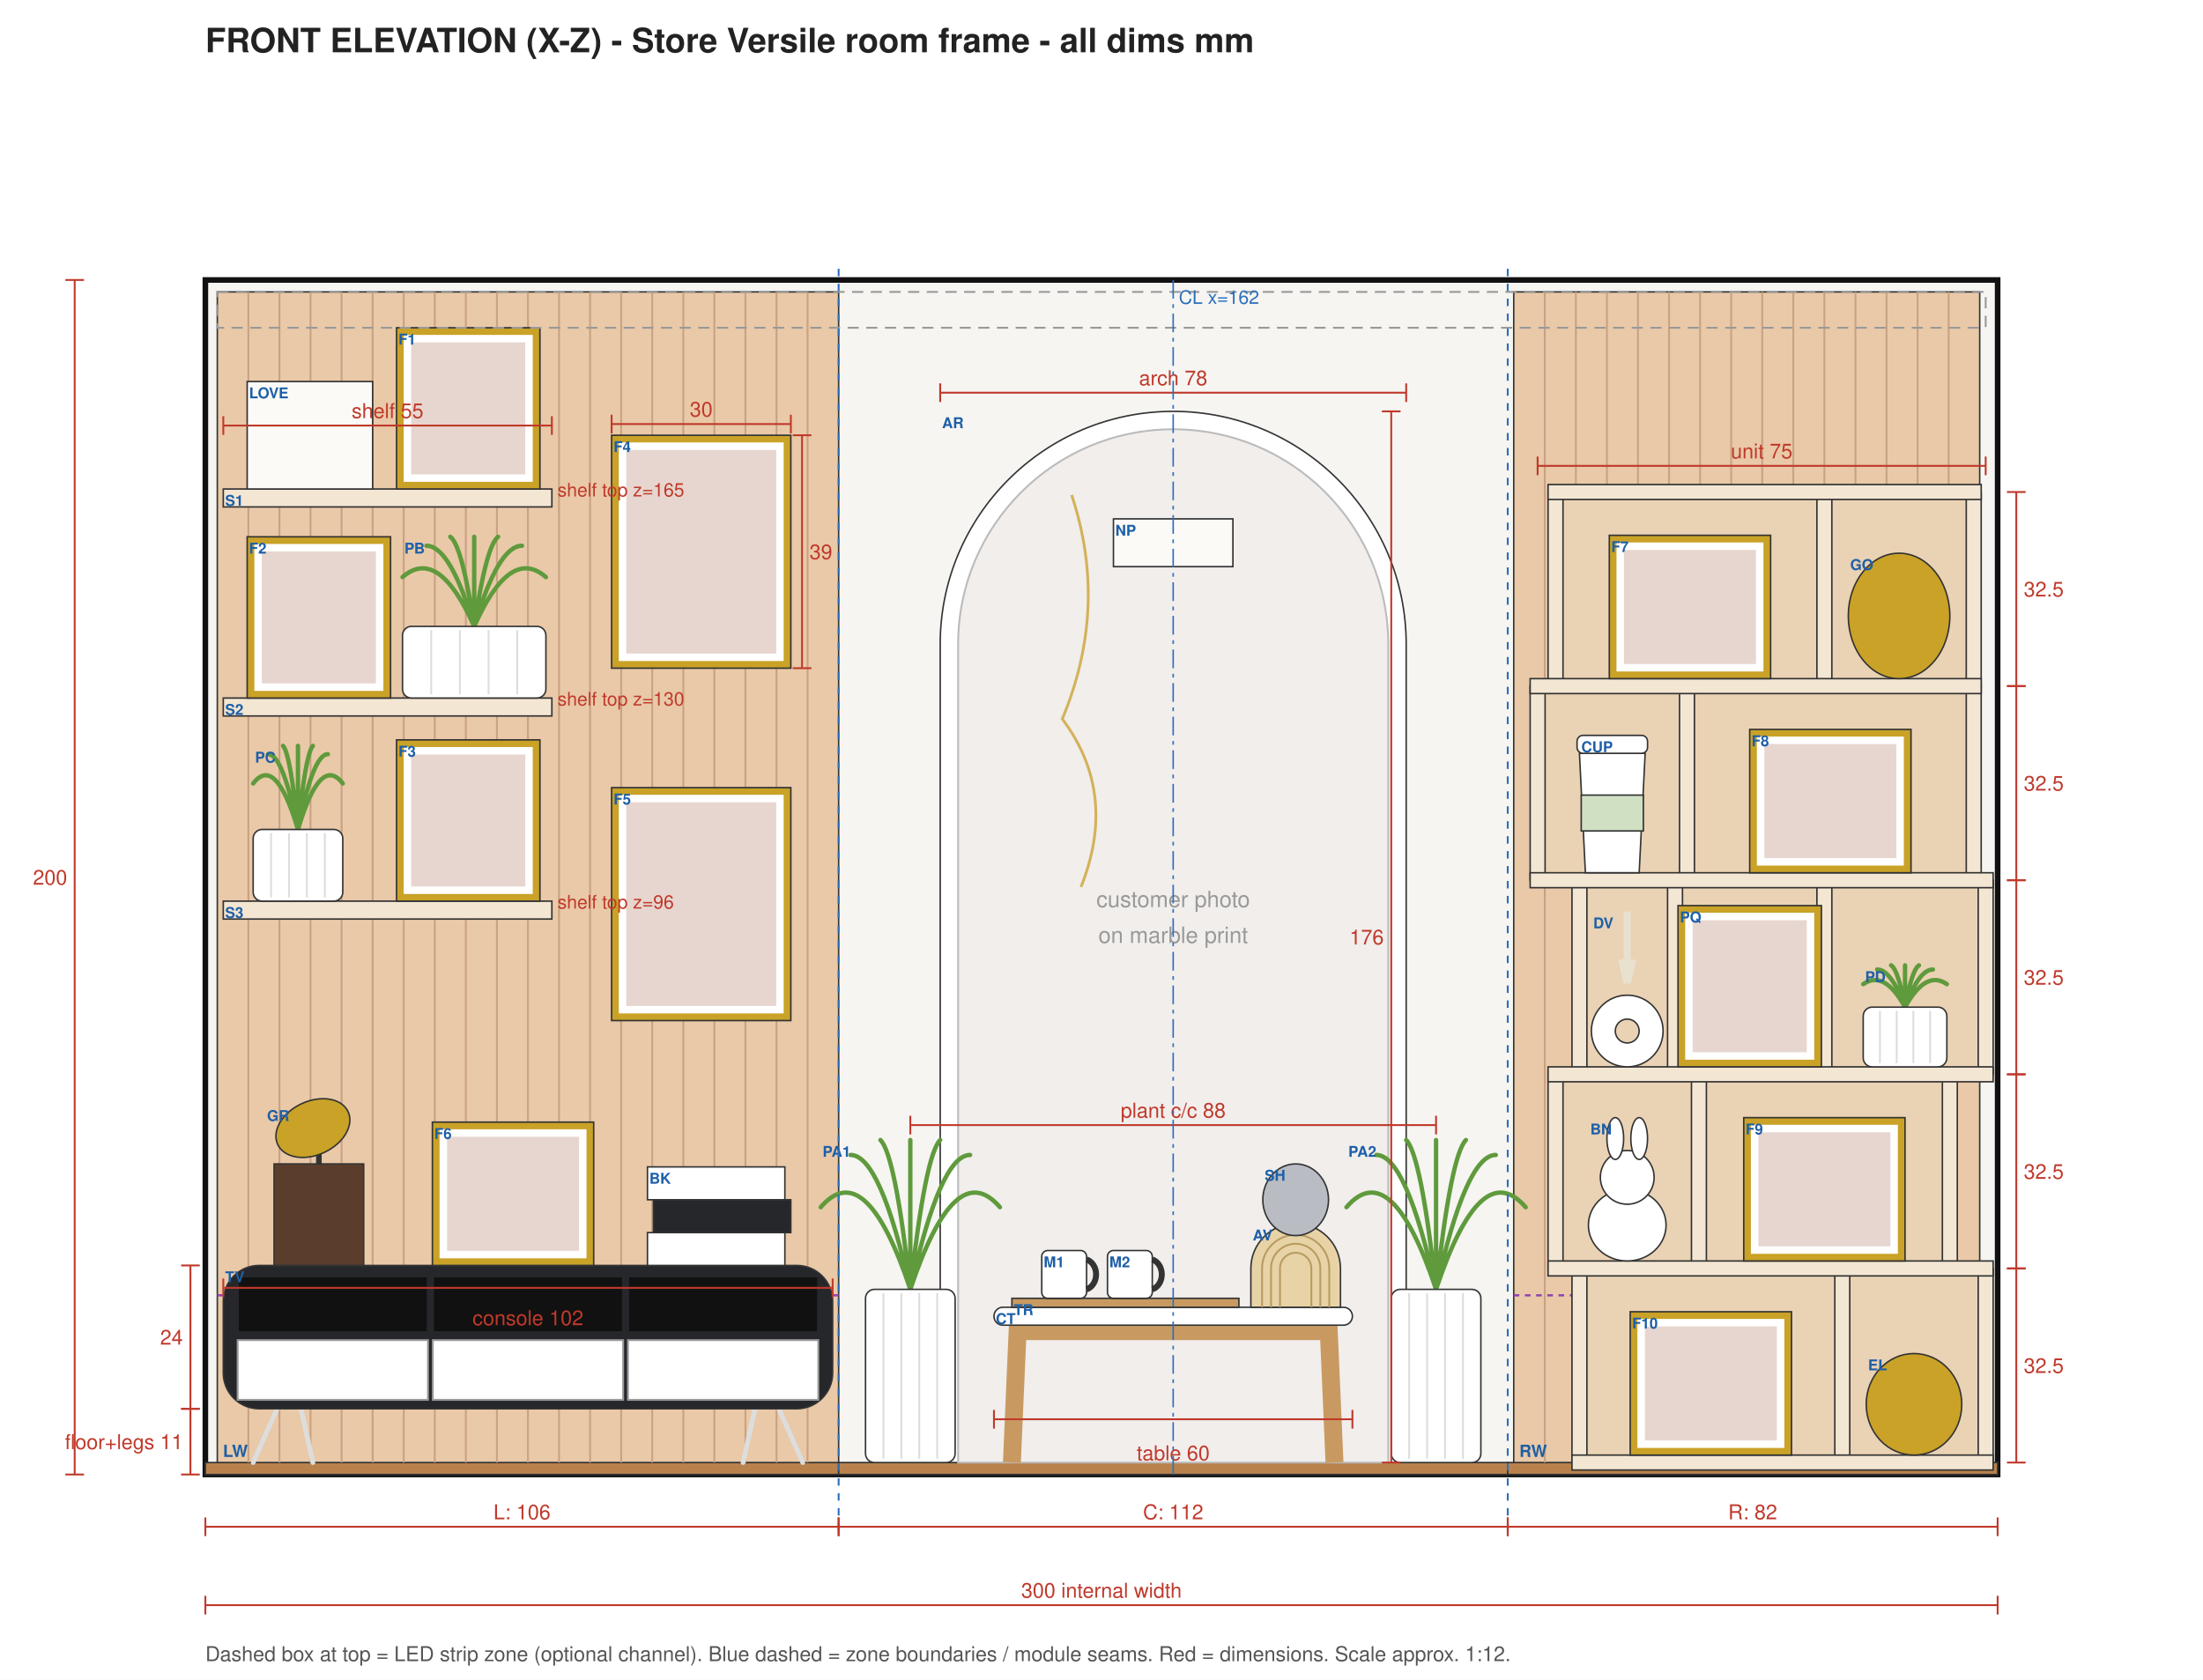
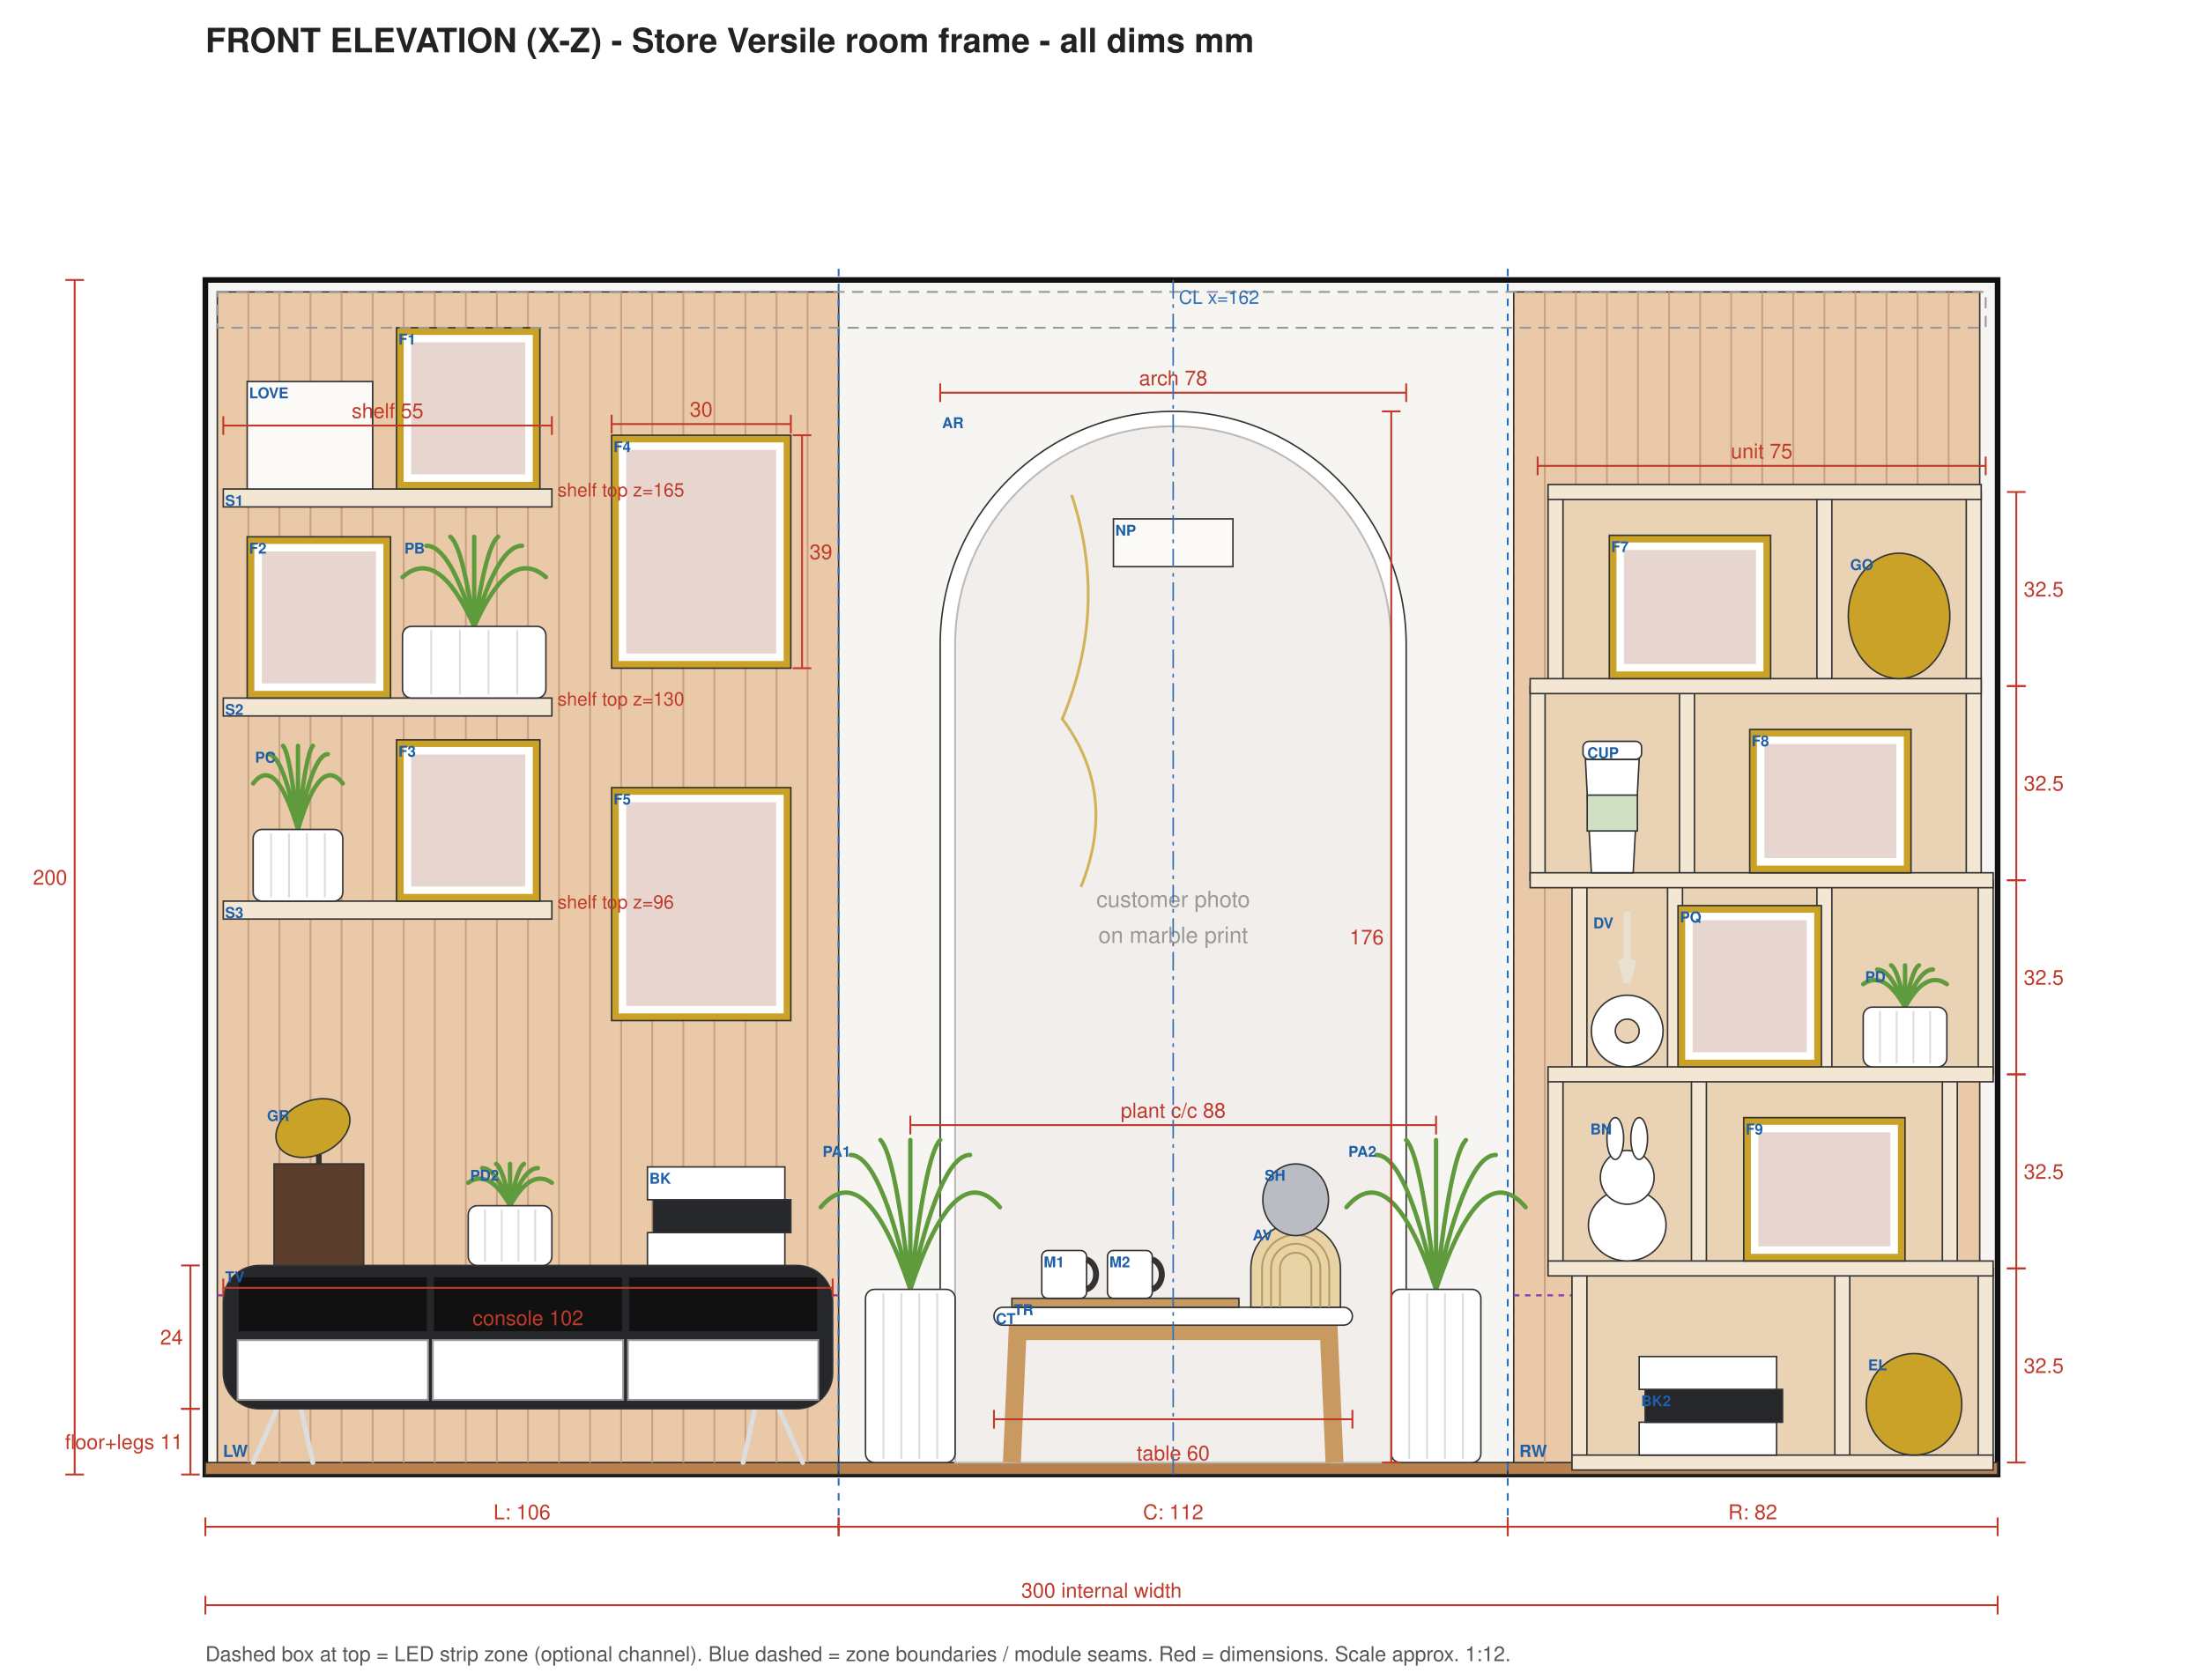
<svg xmlns="http://www.w3.org/2000/svg" width="1180" height="900" viewBox="0 0 1180 900" font-family="Helvetica,Arial,sans-serif">
  <rect width="100%" height="100%" fill="#ffffff" />
  <text x="110" y="28" font-size="18" font-weight="bold" fill="#222">FRONT ELEVATION (X-Z)  -  Store Versile room frame  -  all dims mm</text>
  <rect x="110.0" y="150.0" width="960.0" height="640.0" fill="#f6f5f2" stroke="#111" stroke-width="3" />
  <rect x="110.0" y="783.6" width="339.2" height="6.4" fill="#b9824c" stroke="#333" stroke-width="0.8" />
  <rect x="449.2" y="783.6" width="358.4" height="6.4" fill="#b9824c" stroke="#333" stroke-width="0.8" />
  <rect x="807.6" y="783.6" width="262.4" height="6.4" fill="#b9824c" stroke="#333" stroke-width="0.8" />
  <rect x="116.4" y="156.4" width="332.8" height="627.2" fill="#e9c9a8" stroke="#333" stroke-width="0.8" />
  <line x1="133.04" y1="156.4" x2="133.04" y2="783.6" stroke="#c9a283" stroke-width="1" />
  <line x1="149.68" y1="156.4" x2="149.68" y2="783.6" stroke="#c9a283" stroke-width="1" />
  <line x1="166.32" y1="156.4" x2="166.32" y2="783.6" stroke="#c9a283" stroke-width="1" />
  <line x1="182.96" y1="156.4" x2="182.96" y2="783.6" stroke="#c9a283" stroke-width="1" />
  <line x1="199.6" y1="156.4" x2="199.6" y2="783.6" stroke="#c9a283" stroke-width="1" />
  <line x1="216.24" y1="156.4" x2="216.24" y2="783.6" stroke="#c9a283" stroke-width="1" />
  <line x1="232.88" y1="156.4" x2="232.88" y2="783.6" stroke="#c9a283" stroke-width="1" />
  <line x1="249.52" y1="156.4" x2="249.52" y2="783.6" stroke="#c9a283" stroke-width="1" />
  <line x1="266.16" y1="156.4" x2="266.16" y2="783.6" stroke="#c9a283" stroke-width="1" />
  <line x1="282.8" y1="156.4" x2="282.8" y2="783.6" stroke="#c9a283" stroke-width="1" />
  <line x1="299.44" y1="156.4" x2="299.44" y2="783.6" stroke="#c9a283" stroke-width="1" />
  <line x1="316.08" y1="156.4" x2="316.08" y2="783.6" stroke="#c9a283" stroke-width="1" />
  <line x1="332.72" y1="156.4" x2="332.72" y2="783.6" stroke="#c9a283" stroke-width="1" />
  <line x1="349.36" y1="156.4" x2="349.36" y2="783.6" stroke="#c9a283" stroke-width="1" />
  <line x1="366.0" y1="156.4" x2="366.0" y2="783.6" stroke="#c9a283" stroke-width="1" />
  <line x1="382.64" y1="156.4" x2="382.64" y2="783.6" stroke="#c9a283" stroke-width="1" />
  <line x1="399.28" y1="156.4" x2="399.28" y2="783.6" stroke="#c9a283" stroke-width="1" />
  <line x1="415.92" y1="156.4" x2="415.92" y2="783.6" stroke="#c9a283" stroke-width="1" />
  <line x1="432.56" y1="156.4" x2="432.56" y2="783.6" stroke="#c9a283" stroke-width="1" />
  <line x1="116.4" y1="694.0" x2="449.2" y2="694.0" stroke="#8e44ad" stroke-width="1.2" stroke-dasharray="3 3" />
  <text x="119.4" y="780.6" font-size="9" fill="#1d5fa8" font-weight="bold">LW</text>
  <path d="M503.6,783.6 L503.6,345.2 A124.8,124.8 0 0 1 753.2,345.2 L753.2,783.6 Z" fill="#ffffff" stroke="#333" stroke-width="0.8" />
-   <path d="M513.2,783.6 L513.2,345.2 A115.2,115.2 0 0 1 743.6,345.2 L743.6,783.6 Z" fill="#f1eeec" stroke="#bbb" />
+   <path d="M511.6,783.6 L511.6,345.2 A116.8,116.8 0 0 1 745.2,345.2 L745.2,783.6 Z" fill="#f1eeec" stroke="#bbb" />
  <path d="M574.0,265.2 q20,60 -5,120 q30,40 10,90" fill="none" stroke="#d4b25a" stroke-width="1.5" />
  <text x="628.4" y="486.0" font-size="12" text-anchor="middle" fill="#999">customer photo</text>
  <text x="628.4" y="505.2" font-size="12" text-anchor="middle" fill="#999">on marble print</text>
  <text x="504.6" y="229.4" font-size="8" fill="#1d5fa8" font-weight="bold">AR</text>
  <rect x="810.8" y="156.4" width="249.6" height="627.2" fill="#e9c9a8" stroke="#333" stroke-width="0.8" />
  <line x1="827.44" y1="156.4" x2="827.44" y2="783.6" stroke="#c9a283" stroke-width="1" />
  <line x1="844.08" y1="156.4" x2="844.08" y2="783.6" stroke="#c9a283" stroke-width="1" />
  <line x1="860.72" y1="156.4" x2="860.72" y2="783.6" stroke="#c9a283" stroke-width="1" />
  <line x1="877.36" y1="156.4" x2="877.36" y2="783.6" stroke="#c9a283" stroke-width="1" />
  <line x1="894.0" y1="156.4" x2="894.0" y2="783.6" stroke="#c9a283" stroke-width="1" />
  <line x1="910.64" y1="156.4" x2="910.64" y2="783.6" stroke="#c9a283" stroke-width="1" />
  <line x1="927.28" y1="156.4" x2="927.28" y2="783.6" stroke="#c9a283" stroke-width="1" />
  <line x1="943.92" y1="156.4" x2="943.92" y2="783.6" stroke="#c9a283" stroke-width="1" />
  <line x1="960.56" y1="156.4" x2="960.56" y2="783.6" stroke="#c9a283" stroke-width="1" />
  <line x1="977.2" y1="156.4" x2="977.2" y2="783.6" stroke="#c9a283" stroke-width="1" />
  <line x1="993.84" y1="156.4" x2="993.84" y2="783.6" stroke="#c9a283" stroke-width="1" />
  <line x1="1010.48" y1="156.4" x2="1010.48" y2="783.6" stroke="#c9a283" stroke-width="1" />
  <line x1="1027.12" y1="156.4" x2="1027.12" y2="783.6" stroke="#c9a283" stroke-width="1" />
  <line x1="1043.76" y1="156.4" x2="1043.76" y2="783.6" stroke="#c9a283" stroke-width="1" />
  <line x1="810.8" y1="694.0" x2="1060.4" y2="694.0" stroke="#8e44ad" stroke-width="1.2" stroke-dasharray="3 3" />
  <text x="813.8" y="780.6" font-size="9" fill="#1d5fa8" font-weight="bold">RW</text>
+   <rect x="596.4" y="278.0" width="64.0" height="25.6" fill="#fbfaf7" stroke="#333" stroke-width="0.8" />
+   <text x="597.4" y="287.0" font-size="8" fill="#1d5fa8" font-weight="bold">NP</text>
  <rect x="119.6" y="262.0" width="176.0" height="9.6" fill="#f3e6d3" stroke="#333" stroke-width="0.8" />
  <text x="120.6" y="271.0" font-size="8" fill="#1d5fa8" font-weight="bold">S1</text>
  <rect x="119.6" y="374.0" width="176.0" height="9.6" fill="#f3e6d3" stroke="#333" stroke-width="0.8" />
  <text x="120.6" y="383.0" font-size="8" fill="#1d5fa8" font-weight="bold">S2</text>
  <rect x="119.6" y="482.8" width="176.0" height="9.6" fill="#f3e6d3" stroke="#333" stroke-width="0.8" />
  <text x="120.6" y="491.8" font-size="8" fill="#1d5fa8" font-weight="bold">S3</text>
  <rect x="327.6" y="233.2" width="96.0" height="124.8" fill="#c9a227" stroke="#333" stroke-width="0.8" />
  <rect x="331.44" y="237.04" width="88.32" height="117.12" fill="#ffffff" />
  <rect x="335.44" y="241.04" width="80.32" height="109.12" fill="#e7d6cf" />
  <text x="328.6" y="242.2" font-size="8" fill="#1d5fa8" font-weight="bold">F4</text>
  <rect x="327.6" y="422.0" width="96.0" height="124.8" fill="#c9a227" stroke="#333" stroke-width="0.8" />
  <rect x="331.44" y="425.84" width="88.32" height="117.12" fill="#ffffff" />
  <rect x="335.44" y="429.84" width="80.32" height="109.12" fill="#e7d6cf" />
  <text x="328.6" y="431.0" font-size="8" fill="#1d5fa8" font-weight="bold">F5</text>
  <line x1="148.4" y1="754.8" x2="135.6" y2="783.6" stroke="#ddd" stroke-width="2.56" stroke-linecap="round" />
  <line x1="161.2" y1="754.8" x2="167.6" y2="783.6" stroke="#ddd" stroke-width="2.56" stroke-linecap="round" />
  <line x1="404.4" y1="754.8" x2="398.0" y2="783.6" stroke="#ddd" stroke-width="2.56" stroke-linecap="round" />
  <line x1="417.2" y1="754.8" x2="430.0" y2="783.6" stroke="#ddd" stroke-width="2.56" stroke-linecap="round" />
  <rect x="119.6" y="678.0" width="326.4" height="76.8" rx="19.2" fill="#26272b" stroke="#333" stroke-width="0.8" />
  <rect x="127.92" y="684.4" width="100.693" height="28.8" fill="#111" />
  <rect x="127.28" y="718.0" width="101.973" height="32.0" fill="#fff" stroke="#999" />
  <rect x="232.453" y="684.4" width="100.693" height="28.8" fill="#111" />
  <rect x="231.813" y="718.0" width="101.973" height="32.0" fill="#fff" stroke="#999" />
  <rect x="336.987" y="684.4" width="100.693" height="28.8" fill="#111" />
  <rect x="336.347" y="718.0" width="101.973" height="32.0" fill="#fff" stroke="#999" />
  <text x="120.6" y="687.0" font-size="8" fill="#1d5fa8" font-weight="bold">TV</text>
  <rect x="846.0" y="679.6" width="217.6" height="104.0" fill="#ead2b4" />
  <rect x="833.2" y="575.6" width="211.2" height="104.0" fill="#ead2b4" />
  <rect x="846.0" y="471.6" width="217.6" height="104.0" fill="#ead2b4" />
  <rect x="823.6" y="367.6" width="233.6" height="104.0" fill="#ead2b4" />
  <rect x="833.2" y="263.6" width="224.0" height="104.0" fill="#ead2b4" />
  <rect x="842.0" y="679.6" width="8.0" height="104.0" fill="#f3e6d3" stroke="#333" stroke-width="0.8" />
  <rect x="982.8" y="679.6" width="8.0" height="104.0" fill="#f3e6d3" stroke="#333" stroke-width="0.8" />
  <rect x="1059.6" y="679.6" width="8.0" height="104.0" fill="#f3e6d3" stroke="#333" stroke-width="0.8" />
  <rect x="829.2" y="575.6" width="8.0" height="104.0" fill="#f3e6d3" stroke="#333" stroke-width="0.8" />
  <rect x="906.0" y="575.6" width="8.0" height="104.0" fill="#f3e6d3" stroke="#333" stroke-width="0.8" />
  <rect x="1040.4" y="575.6" width="8.0" height="104.0" fill="#f3e6d3" stroke="#333" stroke-width="0.8" />
  <rect x="842.0" y="471.6" width="8.0" height="104.0" fill="#f3e6d3" stroke="#333" stroke-width="0.8" />
  <rect x="893.2" y="471.6" width="8.0" height="104.0" fill="#f3e6d3" stroke="#333" stroke-width="0.8" />
  <rect x="973.2" y="471.6" width="8.0" height="104.0" fill="#f3e6d3" stroke="#333" stroke-width="0.8" />
  <rect x="1059.6" y="471.6" width="8.0" height="104.0" fill="#f3e6d3" stroke="#333" stroke-width="0.8" />
  <rect x="819.6" y="367.6" width="8.0" height="104.0" fill="#f3e6d3" stroke="#333" stroke-width="0.8" />
  <rect x="899.6" y="367.6" width="8.0" height="104.0" fill="#f3e6d3" stroke="#333" stroke-width="0.8" />
  <rect x="1053.2" y="367.6" width="8.0" height="104.0" fill="#f3e6d3" stroke="#333" stroke-width="0.8" />
  <rect x="829.2" y="263.6" width="8.0" height="104.0" fill="#f3e6d3" stroke="#333" stroke-width="0.8" />
  <rect x="973.2" y="263.6" width="8.0" height="104.0" fill="#f3e6d3" stroke="#333" stroke-width="0.8" />
  <rect x="1053.2" y="263.6" width="8.0" height="104.0" fill="#f3e6d3" stroke="#333" stroke-width="0.8" />
  <rect x="842.0" y="779.6" width="225.6" height="8.0" fill="#f3e6d3" stroke="#333" stroke-width="0.8" />
  <rect x="829.2" y="675.6" width="238.4" height="8.0" fill="#f3e6d3" stroke="#333" stroke-width="0.8" />
  <rect x="829.2" y="571.6" width="238.4" height="8.0" fill="#f3e6d3" stroke="#333" stroke-width="0.8" />
  <rect x="819.6" y="467.6" width="248.0" height="8.0" fill="#f3e6d3" stroke="#333" stroke-width="0.8" />
  <rect x="819.6" y="363.6" width="241.6" height="8.0" fill="#f3e6d3" stroke="#333" stroke-width="0.8" />
  <rect x="829.2" y="259.6" width="232.0" height="8.0" fill="#f3e6d3" stroke="#333" stroke-width="0.8" />
+   <rect x="132.4" y="204.4" width="67.2" height="57.6" fill="#fbfaf7" stroke="#333" stroke-width="0.8" />
+   <text x="133.4" y="213.4" font-size="8" fill="#1d5fa8" font-weight="bold">LOVE</text>
  <rect x="212.4" y="175.6" width="76.8" height="86.4" fill="#c9a227" stroke="#333" stroke-width="0.8" />
  <rect x="216.24" y="179.44" width="69.12" height="78.72" fill="#ffffff" />
  <rect x="220.24" y="183.44" width="61.12" height="70.72" fill="#e7d6cf" />
  <text x="213.4" y="184.6" font-size="8" fill="#1d5fa8" font-weight="bold">F1</text>
  <rect x="132.4" y="287.6" width="76.8" height="86.4" fill="#c9a227" stroke="#333" stroke-width="0.8" />
  <rect x="136.24" y="291.44" width="69.12" height="78.72" fill="#ffffff" />
  <rect x="140.24" y="295.44" width="61.12" height="70.72" fill="#e7d6cf" />
  <text x="133.4" y="296.6" font-size="8" fill="#1d5fa8" font-weight="bold">F2</text>
  <path d="M254.0,335.6 Q234.8,292.4 215.6,309.2 M254.0,335.6 Q241.2,292.4 228.4,292.4 M254.0,335.6 Q247.6,292.4 241.2,287.6 M254.0,335.6 Q254.0,292.4 254.0,287.6 M254.0,335.6 Q260.4,292.4 266.8,287.6 M254.0,335.6 Q266.8,292.4 279.6,292.4 M254.0,335.6 Q273.2,292.4 292.4,309.2 M254.0,335.6" fill="none" stroke="#5f9a3c" stroke-width="2.347" stroke-linecap="round" />
  <rect x="215.6" y="335.6" width="76.8" height="38.4" rx="4.8" fill="#ffffff" stroke="#333" stroke-width="0.8" />
  <line x1="230.96" y1="337.6" x2="230.96" y2="372.0" stroke="#ddd" />
  <line x1="246.32" y1="337.6" x2="246.32" y2="372.0" stroke="#ddd" />
  <line x1="261.68" y1="337.6" x2="261.68" y2="372.0" stroke="#ddd" />
  <line x1="277.04" y1="337.6" x2="277.04" y2="372.0" stroke="#ddd" />
  <text x="216.6" y="296.6" font-size="8" fill="#1d5fa8" font-weight="bold">PB</text>
-   <rect x="212.4" y="396.4" width="76.8" height="86.4" fill="#c9a227" stroke="#333" stroke-width="0.8" />
-   <rect x="216.24" y="400.24" width="69.12" height="78.72" fill="#ffffff" />
-   <rect x="220.24" y="404.24" width="61.12" height="70.72" fill="#e7d6cf" />
-   <text x="213.4" y="405.4" font-size="8" fill="#1d5fa8" font-weight="bold">F3</text>
-   <rect x="231.6" y="601.2" width="86.4" height="76.8" fill="#c9a227" stroke="#333" stroke-width="0.8" />
-   <rect x="235.44" y="605.04" width="78.72" height="69.12" fill="#ffffff" />
-   <rect x="239.44" y="609.04" width="70.72" height="61.12" fill="#e7d6cf" />
-   <text x="232.6" y="610.2" font-size="8" fill="#1d5fa8" font-weight="bold">F6</text>
-   <rect x="596.4" y="278.0" width="64.0" height="25.6" fill="#fbfaf7" stroke="#333" stroke-width="0.8" />
-   <text x="597.4" y="287.0" font-size="8" fill="#1d5fa8" font-weight="bold">NP</text>
  <path d="M159.6,444.4 Q147.6,404.08 135.6,419.76 M159.6,444.4 Q151.6,404.08 143.6,404.08 M159.6,444.4 Q155.6,404.08 151.6,399.6 M159.6,444.4 Q159.6,404.08 159.6,399.6 M159.6,444.4 Q163.6,404.08 167.6,399.6 M159.6,444.4 Q167.6,404.08 175.6,404.08 M159.6,444.4 Q171.6,404.08 183.6,419.76 M159.6,444.4" fill="none" stroke="#5f9a3c" stroke-width="2.347" stroke-linecap="round" />
  <rect x="135.6" y="444.4" width="48.0" height="38.4" rx="4.8" fill="#ffffff" stroke="#333" stroke-width="0.8" />
  <line x1="145.2" y1="446.4" x2="145.2" y2="480.8" stroke="#ddd" />
  <line x1="154.8" y1="446.4" x2="154.8" y2="480.8" stroke="#ddd" />
  <line x1="164.4" y1="446.4" x2="164.4" y2="480.8" stroke="#ddd" />
  <line x1="174.0" y1="446.4" x2="174.0" y2="480.8" stroke="#ddd" />
  <text x="136.6" y="408.6" font-size="8" fill="#1d5fa8" font-weight="bold">PC</text>
+   <rect x="212.4" y="396.4" width="76.8" height="86.4" fill="#c9a227" stroke="#333" stroke-width="0.8" />
+   <rect x="216.24" y="400.24" width="69.12" height="78.72" fill="#ffffff" />
+   <rect x="220.24" y="404.24" width="61.12" height="70.72" fill="#e7d6cf" />
+   <text x="213.4" y="405.4" font-size="8" fill="#1d5fa8" font-weight="bold">F3</text>
  <rect x="146.8" y="623.6" width="48.0" height="54.4" fill="#5a3d2b" stroke="#333" stroke-width="0.8" />
  <line x1="170.8" y1="623.6" x2="170.8" y2="614.0" stroke="#333" stroke-width="3" />
  <ellipse cx="167.6" cy="604.4" rx="20.8" ry="14.4" fill="#c9a227" stroke="#333" stroke-width="0.8" transform="rotate(-25 167.6 604.4)" />
  <text x="143.0" y="600.6" font-size="8" fill="#1d5fa8" font-weight="bold">GR</text>
-   <rect x="346.8" y="660.4" width="73.6" height="17.6" fill="#fff" stroke="#333" stroke-width="0.8" />
-   <rect x="350.0" y="642.8" width="73.6" height="17.6" fill="#26272b" stroke="#333" stroke-width="0.8" />
-   <rect x="346.8" y="625.2" width="73.6" height="17.6" fill="#fff" stroke="#333" stroke-width="0.8" />
-   <text x="347.8" y="634.2" font-size="8" fill="#1d5fa8" font-weight="bold">BK</text>
-   <rect x="132.4" y="204.4" width="67.2" height="57.6" fill="#fbfaf7" stroke="#333" stroke-width="0.8" />
-   <text x="133.4" y="213.4" font-size="8" fill="#1d5fa8" font-weight="bold">LOVE</text>
  <rect x="862.0" y="286.8" width="86.4" height="76.8" fill="#c9a227" stroke="#333" stroke-width="0.8" />
  <rect x="865.84" y="290.64" width="78.72" height="69.12" fill="#ffffff" />
  <rect x="869.84" y="294.64" width="70.72" height="61.12" fill="#e7d6cf" />
  <text x="863.0" y="295.8" font-size="8" fill="#1d5fa8" font-weight="bold">F7</text>
  <rect x="937.2" y="390.8" width="86.4" height="76.8" fill="#c9a227" stroke="#333" stroke-width="0.8" />
  <rect x="941.04" y="394.64" width="78.72" height="69.12" fill="#ffffff" />
  <rect x="945.04" y="398.64" width="70.72" height="61.12" fill="#e7d6cf" />
  <text x="938.2" y="399.8" font-size="8" fill="#1d5fa8" font-weight="bold">F8</text>
  <rect x="898.8" y="485.2" width="76.8" height="86.4" fill="#c9a227" stroke="#333" stroke-width="0.8" />
  <rect x="902.64" y="489.04" width="69.12" height="78.72" fill="#ffffff" />
  <rect x="906.64" y="493.04" width="61.12" height="70.72" fill="#e7d6cf" />
  <text x="899.8" y="494.2" font-size="8" fill="#1d5fa8" font-weight="bold">PQ</text>
  <rect x="934.0" y="598.8" width="86.4" height="76.8" fill="#c9a227" stroke="#333" stroke-width="0.8" />
  <rect x="937.84" y="602.64" width="78.72" height="69.12" fill="#ffffff" />
  <rect x="941.84" y="606.64" width="70.72" height="61.12" fill="#e7d6cf" />
  <text x="935.0" y="607.8" font-size="8" fill="#1d5fa8" font-weight="bold">F9</text>
-   <rect x="873.2" y="702.8" width="86.4" height="76.8" fill="#c9a227" stroke="#333" stroke-width="0.8" />
-   <rect x="877.04" y="706.64" width="78.72" height="69.12" fill="#ffffff" />
-   <rect x="881.04" y="710.64" width="70.72" height="61.12" fill="#e7d6cf" />
-   <text x="874.2" y="711.8" font-size="8" fill="#1d5fa8" font-weight="bold">F10</text>
+   <rect x="346.8" y="660.4" width="73.6" height="17.6" fill="#fff" stroke="#333" stroke-width="0.8" />
+   <rect x="350.0" y="642.8" width="73.6" height="17.6" fill="#26272b" stroke="#333" stroke-width="0.8" />
+   <rect x="346.8" y="625.2" width="73.6" height="17.6" fill="#fff" stroke="#333" stroke-width="0.8" />
+   <text x="347.8" y="634.2" font-size="8" fill="#1d5fa8" font-weight="bold">BK</text>
+   <rect x="878.0" y="762.0" width="73.6" height="17.6" fill="#fff" stroke="#333" stroke-width="0.8" />
+   <rect x="881.2" y="744.4" width="73.6" height="17.6" fill="#26272b" stroke="#333" stroke-width="0.8" />
+   <rect x="878.0" y="726.8" width="73.6" height="17.6" fill="#fff" stroke="#333" stroke-width="0.8" />
+   <text x="879.0" y="753.4" font-size="8" fill="#1d5fa8" font-weight="bold">BK2</text>
+   <path d="M273.2,646.0 Q262.0,625.84 250.8,633.68 M273.2,646.0 Q265.733,625.84 258.267,625.84 M273.2,646.0 Q269.467,625.84 265.733,623.6 M273.2,646.0 Q273.2,625.84 273.2,623.6 M273.2,646.0 Q276.933,625.84 280.667,623.6 M273.2,646.0 Q280.667,625.84 288.133,625.84 M273.2,646.0 Q284.4,625.84 295.6,633.68 M273.2,646.0" fill="none" stroke="#5f9a3c" stroke-width="2.347" stroke-linecap="round" />
+   <rect x="250.8" y="646.0" width="44.8" height="32.0" rx="4.8" fill="#ffffff" stroke="#333" stroke-width="0.8" />
+   <line x1="259.76" y1="648.0" x2="259.76" y2="676.0" stroke="#ddd" />
+   <line x1="268.72" y1="648.0" x2="268.72" y2="676.0" stroke="#ddd" />
+   <line x1="277.68" y1="648.0" x2="277.68" y2="676.0" stroke="#ddd" />
+   <line x1="286.64" y1="648.0" x2="286.64" y2="676.0" stroke="#ddd" />
+   <text x="251.8" y="632.6" font-size="8" fill="#1d5fa8" font-weight="bold">PD2</text>
+   <path d="M487.6,690.8 Q463.6,618.8 439.6,646.8 M487.6,690.8 Q471.6,618.8 455.6,618.8 M487.6,690.8 Q479.6,618.8 471.6,610.8 M487.6,690.8 Q487.6,618.8 487.6,610.8 M487.6,690.8 Q495.6,618.8 503.6,610.8 M487.6,690.8 Q503.6,618.8 519.6,618.8 M487.6,690.8 Q511.6,618.8 535.6,646.8 M487.6,690.8" fill="none" stroke="#5f9a3c" stroke-width="2.347" stroke-linecap="round" />
+   <rect x="463.6" y="690.8" width="48.0" height="92.8" rx="4.8" fill="#ffffff" stroke="#333" stroke-width="0.8" />
+   <line x1="473.2" y1="692.8" x2="473.2" y2="781.6" stroke="#ddd" />
+   <line x1="482.8" y1="692.8" x2="482.8" y2="781.6" stroke="#ddd" />
+   <line x1="492.4" y1="692.8" x2="492.4" y2="781.6" stroke="#ddd" />
+   <line x1="502.0" y1="692.8" x2="502.0" y2="781.6" stroke="#ddd" />
+   <text x="440.6" y="619.8" font-size="8" fill="#1d5fa8" font-weight="bold">PA1</text>
+   <path d="M769.2,690.8 Q745.2,618.8 721.2,646.8 M769.2,690.8 Q753.2,618.8 737.2,618.8 M769.2,690.8 Q761.2,618.8 753.2,610.8 M769.2,690.8 Q769.2,618.8 769.2,610.8 M769.2,690.8 Q777.2,618.8 785.2,610.8 M769.2,690.8 Q785.2,618.8 801.2,618.8 M769.2,690.8 Q793.2,618.8 817.2,646.8 M769.2,690.8" fill="none" stroke="#5f9a3c" stroke-width="2.347" stroke-linecap="round" />
+   <rect x="745.2" y="690.8" width="48.0" height="92.8" rx="4.8" fill="#ffffff" stroke="#333" stroke-width="0.8" />
+   <line x1="754.8" y1="692.8" x2="754.8" y2="781.6" stroke="#ddd" />
+   <line x1="764.4" y1="692.8" x2="764.4" y2="781.6" stroke="#ddd" />
+   <line x1="774.0" y1="692.8" x2="774.0" y2="781.6" stroke="#ddd" />
+   <line x1="783.6" y1="692.8" x2="783.6" y2="781.6" stroke="#ddd" />
+   <text x="722.2" y="619.8" font-size="8" fill="#1d5fa8" font-weight="bold">PA2</text>
  <ellipse cx="1017.2" cy="330.0" rx="27.2" ry="33.6" fill="#c9a227" stroke="#333" stroke-width="0.8" />
  <text x="991.0" y="305.4" font-size="8" fill="#1d5fa8" font-weight="bold">GO</text>
-   <path d="M849.2,467.6 L846.0,403.6 L881.2,403.6 L878.0,467.6 Z" fill="#fff" stroke="#333" stroke-width="0.8" />
-   <rect x="844.72" y="394.0" width="37.76" height="9.6" rx="3.2" fill="#fff" stroke="#333" stroke-width="0.8" />
-   <rect x="846.96" y="426.0" width="33.28" height="19.2" fill="#cfe0c3" stroke="#333" stroke-width="0.8" />
-   <text x="847.0" y="403.0" font-size="8" fill="#1d5fa8" font-weight="bold">CUP</text>
+   <path d="M852.4,467.6 L849.2,406.8 L878.0,406.8 L874.8,467.6 Z" fill="#fff" stroke="#333" stroke-width="0.8" />
+   <rect x="847.92" y="397.2" width="31.36" height="9.6" rx="3.2" fill="#fff" stroke="#333" stroke-width="0.8" />
+   <rect x="850.16" y="426.0" width="26.88" height="19.2" fill="#cfe0c3" stroke="#333" stroke-width="0.8" />
+   <text x="850.2" y="406.2" font-size="8" fill="#1d5fa8" font-weight="bold">CUP</text>
  <path d="M1020.4,539.6 Q1009.2,519.44 998.0,527.28 M1020.4,539.6 Q1012.933,519.44 1005.467,519.44 M1020.4,539.6 Q1016.667,519.44 1012.933,517.2 M1020.4,539.6 Q1020.4,519.44 1020.4,517.2 M1020.4,539.6 Q1024.133,519.44 1027.867,517.2 M1020.4,539.6 Q1027.867,519.44 1035.333,519.44 M1020.4,539.6 Q1031.6,519.44 1042.8,527.28 M1020.4,539.6" fill="none" stroke="#5f9a3c" stroke-width="2.347" stroke-linecap="round" />
  <rect x="998.0" y="539.6" width="44.8" height="32.0" rx="4.8" fill="#ffffff" stroke="#333" stroke-width="0.8" />
  <line x1="1006.96" y1="541.6" x2="1006.96" y2="569.6" stroke="#ddd" />
  <line x1="1015.92" y1="541.6" x2="1015.92" y2="569.6" stroke="#ddd" />
  <line x1="1024.88" y1="541.6" x2="1024.88" y2="569.6" stroke="#ddd" />
  <line x1="1033.84" y1="541.6" x2="1033.84" y2="569.6" stroke="#ddd" />
  <text x="999.0" y="526.2" font-size="8" fill="#1d5fa8" font-weight="bold">PD</text>
  <ellipse cx="871.6" cy="656.4" rx="20.8" ry="19.2" fill="#fff" stroke="#333" stroke-width="0.8" />
  <ellipse cx="871.6" cy="630.8" rx="14.4" ry="14.4" fill="#fff" stroke="#333" stroke-width="0.8" />
  <ellipse cx="865.2" cy="610.0" rx="4.48" ry="11.2" fill="#fff" stroke="#333" stroke-width="0.8" />
  <ellipse cx="878.0" cy="610.0" rx="4.48" ry="11.2" fill="#fff" stroke="#333" stroke-width="0.8" />
  <text x="851.8" y="607.8" font-size="8" fill="#1d5fa8" font-weight="bold">BN</text>
  <ellipse cx="1025.2" cy="752.4" rx="25.6" ry="27.2" fill="#c9a227" stroke="#333" stroke-width="0.8" />
  <text x="1000.6" y="734.2" font-size="8" fill="#1d5fa8" font-weight="bold">EL</text>
-   <path d="M871.6,526.8 l-3,-12.8 M871.6,526.8 l0,-38.4 M871.6,526.8 l3,-12.8" stroke="#e9e1d0" stroke-width="3.84" />
-   <circle cx="871.6" cy="552.4" r="19.2" fill="#fff" stroke="#333" stroke-width="0.8" />
-   <circle cx="871.6" cy="552.4" r="6.4" fill="#ead2b4" stroke="#333" stroke-width="0.8" />
-   <text x="853.4" y="497.4" font-size="8" fill="#1d5fa8" font-weight="bold">DV</text>
  <line x1="545.2" y1="710.0" x2="542.0" y2="783.6" stroke="#c89a62" stroke-width="9.6" stroke-linecap="butt" />
  <line x1="711.6" y1="710.0" x2="714.8" y2="783.6" stroke="#c89a62" stroke-width="9.6" stroke-linecap="butt" />
  <rect x="545.2" y="710.0" width="166.4" height="8.0" fill="#c89a62" />
  <rect x="532.4" y="700.4" width="192.0" height="9.6" rx="4.8" fill="#fff" stroke="#333" stroke-width="0.8" />
  <text x="533.4" y="709.4" font-size="8" fill="#1d5fa8" font-weight="bold">CT</text>
+   <path d="M871.6,526.8 l-3,-12.8 M871.6,526.8 l0,-38.4 M871.6,526.8 l3,-12.8" stroke="#e9e1d0" stroke-width="3.84" />
+   <circle cx="871.6" cy="552.4" r="19.2" fill="#fff" stroke="#333" stroke-width="0.8" />
+   <circle cx="871.6" cy="552.4" r="6.4" fill="#ead2b4" stroke="#333" stroke-width="0.8" />
+   <text x="853.4" y="497.4" font-size="8" fill="#1d5fa8" font-weight="bold">DV</text>
  <rect x="542.0" y="695.6" width="121.6" height="4.8" fill="#c89a62" stroke="#333" stroke-width="0.8" />
  <text x="543.0" y="704.6" font-size="8" fill="#1d5fa8" font-weight="bold">TR</text>
-   <path d="M487.6,690.8 Q463.6,618.8 439.6,646.8 M487.6,690.8 Q471.6,618.8 455.6,618.8 M487.6,690.8 Q479.6,618.8 471.6,610.8 M487.6,690.8 Q487.6,618.8 487.6,610.8 M487.6,690.8 Q495.6,618.8 503.6,610.8 M487.6,690.8 Q503.6,618.8 519.6,618.8 M487.6,690.8 Q511.6,618.8 535.6,646.8 M487.6,690.8" fill="none" stroke="#5f9a3c" stroke-width="2.347" stroke-linecap="round" />
-   <rect x="463.6" y="690.8" width="48.0" height="92.8" rx="4.8" fill="#ffffff" stroke="#333" stroke-width="0.8" />
-   <line x1="473.2" y1="692.8" x2="473.2" y2="781.6" stroke="#ddd" />
-   <line x1="482.8" y1="692.8" x2="482.8" y2="781.6" stroke="#ddd" />
-   <line x1="492.4" y1="692.8" x2="492.4" y2="781.6" stroke="#ddd" />
-   <line x1="502.0" y1="692.8" x2="502.0" y2="781.6" stroke="#ddd" />
-   <text x="440.6" y="619.8" font-size="8" fill="#1d5fa8" font-weight="bold">PA1</text>
-   <path d="M769.2,690.8 Q745.2,618.8 721.2,646.8 M769.2,690.8 Q753.2,618.8 737.2,618.8 M769.2,690.8 Q761.2,618.8 753.2,610.8 M769.2,690.8 Q769.2,618.8 769.2,610.8 M769.2,690.8 Q777.2,618.8 785.2,610.8 M769.2,690.8 Q785.2,618.8 801.2,618.8 M769.2,690.8 Q793.2,618.8 817.2,646.8 M769.2,690.8" fill="none" stroke="#5f9a3c" stroke-width="2.347" stroke-linecap="round" />
-   <rect x="745.2" y="690.8" width="48.0" height="92.8" rx="4.8" fill="#ffffff" stroke="#333" stroke-width="0.8" />
-   <line x1="754.8" y1="692.8" x2="754.8" y2="781.6" stroke="#ddd" />
-   <line x1="764.4" y1="692.8" x2="764.4" y2="781.6" stroke="#ddd" />
-   <line x1="774.0" y1="692.8" x2="774.0" y2="781.6" stroke="#ddd" />
-   <line x1="783.6" y1="692.8" x2="783.6" y2="781.6" stroke="#ddd" />
-   <text x="722.2" y="619.8" font-size="8" fill="#1d5fa8" font-weight="bold">PA2</text>
-   <path d="M670.0,700.4 L670.0,679.6 A24.0,24.0 0 0 1 718.0,679.6 L718.0,700.4 Z" fill="#e8d3a6" stroke="#333" stroke-width="0.8" />
-   <path d="M676.0,700.4 L676.0,679.6 A18.0,18.0 0 0 1 712.0,679.6 L712.0,700.4" fill="none" stroke="#b89b62" />
-   <path d="M680.8,700.4 L680.8,679.6 A13.2,13.2 0 0 1 707.2,679.6 L707.2,700.4" fill="none" stroke="#b89b62" />
-   <path d="M685.6,700.4 L685.6,679.6 A8.4,8.4 0 0 1 702.4,679.6 L702.4,700.4" fill="none" stroke="#b89b62" />
-   <text x="671.0" y="664.6" font-size="8" fill="#1d5fa8" font-weight="bold">AV</text>
  <rect x="558.0" y="670.0" width="24.0" height="25.6" rx="3.2" fill="#fff" stroke="#333" stroke-width="0.8" />
  <path d="M582.0,674.8 a7.04,8.32 0 0 1 0,16.0" fill="none" stroke="#333" stroke-width="3.2" />
  <text x="559.0" y="679.0" font-size="8" fill="#1d5fa8" font-weight="bold">M1</text>
  <rect x="593.2" y="670.0" width="24.0" height="25.6" rx="3.2" fill="#fff" stroke="#333" stroke-width="0.8" />
  <path d="M617.2,674.8 a7.04,8.32 0 0 1 0,16.0" fill="none" stroke="#333" stroke-width="3.2" />
  <text x="594.2" y="679.0" font-size="8" fill="#1d5fa8" font-weight="bold">M2</text>
+   <path d="M670.0,700.4 L670.0,679.6 A24.0,24.0 0 0 1 718.0,679.6 L718.0,700.4 Z" fill="#e8d3a6" stroke="#333" stroke-width="0.8" />
+   <path d="M676.0,700.4 L676.0,679.6 A18.0,18.0 0 0 1 712.0,679.6 L712.0,700.4" fill="none" stroke="#b89b62" />
+   <path d="M680.8,700.4 L680.8,679.6 A13.2,13.2 0 0 1 707.2,679.6 L707.2,700.4" fill="none" stroke="#b89b62" />
+   <path d="M685.6,700.4 L685.6,679.6 A8.4,8.4 0 0 1 702.4,679.6 L702.4,700.4" fill="none" stroke="#b89b62" />
+   <text x="671.0" y="664.6" font-size="8" fill="#1d5fa8" font-weight="bold">AV</text>
  <ellipse cx="694.0" cy="642.8" rx="17.6" ry="19.2" fill="#b9bcc2" stroke="#333" stroke-width="0.8" />
  <text x="677.4" y="632.6" font-size="8" fill="#1d5fa8" font-weight="bold">SH</text>
  <rect x="116.4" y="156.4" width="947.2" height="19.2" fill="none" stroke="#999" stroke-dasharray="6 4" />
  <line x1="449.2" y1="144.0" x2="449.2" y2="820.0" stroke="#2c6fbb" stroke-dasharray="4 4" />
  <line x1="807.6" y1="144.0" x2="807.6" y2="820.0" stroke="#2c6fbb" stroke-dasharray="4 4" />
  <g stroke="#c0392b" stroke-width="1" fill="#c0392b" font-size="11">
    <line x1="110.0" y1="860.0" x2="1070.0" y2="860.0" />
    <line x1="110.0" y1="855.0" x2="110.0" y2="865.0" />
    <line x1="1070.0" y1="855.0" x2="1070.0" y2="865.0" />
    <text x="590.0" y="856.0" text-anchor="middle" stroke="none">300 internal width</text>
  </g>
  <g stroke="#c0392b" stroke-width="1" fill="#c0392b" font-size="11">
    <line x1="110.0" y1="818.0" x2="449.2" y2="818.0" />
    <line x1="110.0" y1="813.0" x2="110.0" y2="823.0" />
    <line x1="449.2" y1="813.0" x2="449.2" y2="823.0" />
    <text x="279.6" y="814.0" text-anchor="middle" stroke="none">L: 106</text>
  </g>
  <g stroke="#c0392b" stroke-width="1" fill="#c0392b" font-size="11">
    <line x1="449.2" y1="818.0" x2="807.6" y2="818.0" />
    <line x1="449.2" y1="813.0" x2="449.2" y2="823.0" />
    <line x1="807.6" y1="813.0" x2="807.6" y2="823.0" />
    <text x="628.4" y="814.0" text-anchor="middle" stroke="none">C: 112</text>
  </g>
  <g stroke="#c0392b" stroke-width="1" fill="#c0392b" font-size="11">
    <line x1="807.6" y1="818.0" x2="1070.0" y2="818.0" />
    <line x1="807.6" y1="813.0" x2="807.6" y2="823.0" />
    <line x1="1070.0" y1="813.0" x2="1070.0" y2="823.0" />
    <text x="938.8" y="814.0" text-anchor="middle" stroke="none">R: 82</text>
  </g>
  <g stroke="#c0392b" stroke-width="1" fill="#c0392b" font-size="11">
    <line x1="40.0" y1="790.0" x2="40.0" y2="150.0" />
    <line x1="35.0" y1="790.0" x2="45.0" y2="790.0" />
    <line x1="35.0" y1="150.0" x2="45.0" y2="150.0" />
    <text x="36.0" y="474.0" text-anchor="end" stroke="none">200</text>
  </g>
  <g stroke="#c0392b" stroke-width="1" fill="#c0392b" font-size="11">
    <line x1="102.0" y1="790.0" x2="102.0" y2="754.8" />
    <line x1="97.0" y1="790.0" x2="107.0" y2="790.0" />
    <line x1="97.0" y1="754.8" x2="107.0" y2="754.8" />
    <text x="98.0" y="776.4" text-anchor="end" stroke="none">floor+legs 11</text>
  </g>
  <g stroke="#c0392b" stroke-width="1" fill="#c0392b" font-size="11">
    <line x1="102.0" y1="754.8" x2="102.0" y2="678.0" />
    <line x1="97.0" y1="754.8" x2="107.0" y2="754.8" />
    <line x1="97.0" y1="678.0" x2="107.0" y2="678.0" />
    <text x="98.0" y="720.4" text-anchor="end" stroke="none">24</text>
  </g>
  <text x="298.6" y="266.0" font-size="10" fill="#c0392b">shelf top z=165</text>
  <text x="298.6" y="378.0" font-size="10" fill="#c0392b">shelf top z=130</text>
  <text x="298.6" y="486.8" font-size="10" fill="#c0392b">shelf top z=96</text>
  <g stroke="#c0392b" stroke-width="1" fill="#c0392b" font-size="11">
    <line x1="119.6" y1="228.0" x2="295.6" y2="228.0" />
    <line x1="119.6" y1="223.0" x2="119.6" y2="233.0" />
    <line x1="295.6" y1="223.0" x2="295.6" y2="233.0" />
    <text x="207.6" y="224.0" text-anchor="middle" stroke="none">shelf 55</text>
  </g>
  <g stroke="#c0392b" stroke-width="1" fill="#c0392b" font-size="11">
    <line x1="119.6" y1="690.0" x2="446.0" y2="690.0" />
    <line x1="119.6" y1="685.0" x2="119.6" y2="695.0" />
    <line x1="446.0" y1="685.0" x2="446.0" y2="695.0" />
    <text x="282.8" y="710.0" text-anchor="middle" stroke="none">console 102</text>
  </g>
  <g stroke="#c0392b" stroke-width="1" fill="#c0392b" font-size="11">
    <line x1="327.6" y1="227.2" x2="423.6" y2="227.2" />
    <line x1="327.6" y1="222.2" x2="327.6" y2="232.2" />
    <line x1="423.6" y1="222.2" x2="423.6" y2="232.2" />
    <text x="375.6" y="223.2" text-anchor="middle" stroke="none">30</text>
  </g>
  <g stroke="#c0392b" stroke-width="1" fill="#c0392b" font-size="11">
    <line x1="429.6" y1="358.0" x2="429.6" y2="233.2" />
    <line x1="424.6" y1="358.0" x2="434.6" y2="358.0" />
    <line x1="424.6" y1="233.2" x2="434.6" y2="233.2" />
    <text x="433.6" y="299.6" text-anchor="start" stroke="none">39</text>
  </g>
  <g stroke="#c0392b" stroke-width="1" fill="#c0392b" font-size="11">
    <line x1="503.6" y1="210.4" x2="753.2" y2="210.4" />
    <line x1="503.6" y1="205.4" x2="503.6" y2="215.4" />
    <line x1="753.2" y1="205.4" x2="753.2" y2="215.4" />
    <text x="628.4" y="206.4" text-anchor="middle" stroke="none">arch 78</text>
  </g>
  <g stroke="#c0392b" stroke-width="1" fill="#c0392b" font-size="11">
    <line x1="745.2" y1="783.6" x2="745.2" y2="220.4" />
    <line x1="740.2" y1="783.6" x2="750.2" y2="783.6" />
    <line x1="740.2" y1="220.4" x2="750.2" y2="220.4" />
    <text x="741.2" y="506.0" text-anchor="end" stroke="none">176</text>
  </g>
  <g stroke="#c0392b" stroke-width="1" fill="#c0392b" font-size="11">
    <line x1="532.4" y1="760.4" x2="724.4" y2="760.4" />
    <line x1="532.4" y1="755.4" x2="532.4" y2="765.4" />
    <line x1="724.4" y1="755.4" x2="724.4" y2="765.4" />
    <text x="628.4" y="782.4" text-anchor="middle" stroke="none">table 60</text>
  </g>
  <g stroke="#c0392b" stroke-width="1" fill="#c0392b" font-size="11">
    <line x1="487.6" y1="602.8" x2="769.2" y2="602.8" />
    <line x1="487.6" y1="597.8" x2="487.6" y2="607.8" />
    <line x1="769.2" y1="597.8" x2="769.2" y2="607.8" />
    <text x="628.4" y="598.8" text-anchor="middle" stroke="none">plant c/c 88</text>
  </g>
  <line x1="628.4" y1="150.0" x2="628.4" y2="790.0" stroke="#2c6fbb" stroke-width="0.8" stroke-dasharray="10 3 2 3" />
  <text x="631.4" y="162.8" font-size="10" fill="#2c6fbb">CL x=162</text>
  <g stroke="#c0392b" stroke-width="1" fill="#c0392b" font-size="11">
    <line x1="1080.0" y1="783.6" x2="1080.0" y2="679.6" />
    <line x1="1075.0" y1="783.6" x2="1085.0" y2="783.6" />
    <line x1="1075.0" y1="679.6" x2="1085.0" y2="679.6" />
    <text x="1084.0" y="735.6" text-anchor="start" stroke="none">32.5</text>
  </g>
  <g stroke="#c0392b" stroke-width="1" fill="#c0392b" font-size="11">
    <line x1="1080.0" y1="679.6" x2="1080.0" y2="575.6" />
    <line x1="1075.0" y1="679.6" x2="1085.0" y2="679.6" />
    <line x1="1075.0" y1="575.6" x2="1085.0" y2="575.6" />
    <text x="1084.0" y="631.6" text-anchor="start" stroke="none">32.5</text>
  </g>
  <g stroke="#c0392b" stroke-width="1" fill="#c0392b" font-size="11">
    <line x1="1080.0" y1="575.6" x2="1080.0" y2="471.6" />
    <line x1="1075.0" y1="575.6" x2="1085.0" y2="575.6" />
    <line x1="1075.0" y1="471.6" x2="1085.0" y2="471.6" />
    <text x="1084.0" y="527.6" text-anchor="start" stroke="none">32.5</text>
  </g>
  <g stroke="#c0392b" stroke-width="1" fill="#c0392b" font-size="11">
    <line x1="1080.0" y1="471.6" x2="1080.0" y2="367.6" />
    <line x1="1075.0" y1="471.6" x2="1085.0" y2="471.6" />
    <line x1="1075.0" y1="367.6" x2="1085.0" y2="367.6" />
    <text x="1084.0" y="423.6" text-anchor="start" stroke="none">32.5</text>
  </g>
  <g stroke="#c0392b" stroke-width="1" fill="#c0392b" font-size="11">
    <line x1="1080.0" y1="367.6" x2="1080.0" y2="263.6" />
    <line x1="1075.0" y1="367.6" x2="1085.0" y2="367.6" />
    <line x1="1075.0" y1="263.6" x2="1085.0" y2="263.6" />
    <text x="1084.0" y="319.6" text-anchor="start" stroke="none">32.5</text>
  </g>
  <g stroke="#c0392b" stroke-width="1" fill="#c0392b" font-size="11">
    <line x1="823.6" y1="249.6" x2="1063.6" y2="249.6" />
    <line x1="823.6" y1="244.6" x2="823.6" y2="254.6" />
    <line x1="1063.6" y1="244.6" x2="1063.6" y2="254.6" />
    <text x="943.6" y="245.6" text-anchor="middle" stroke="none">unit 75</text>
  </g>
  <text x="110.0" y="890.0" font-size="11" fill="#555">Dashed box at top = LED strip zone (optional channel).  Blue dashed = zone boundaries / module seams.  Red = dimensions.  Scale approx. 1:12.</text>
</svg>
